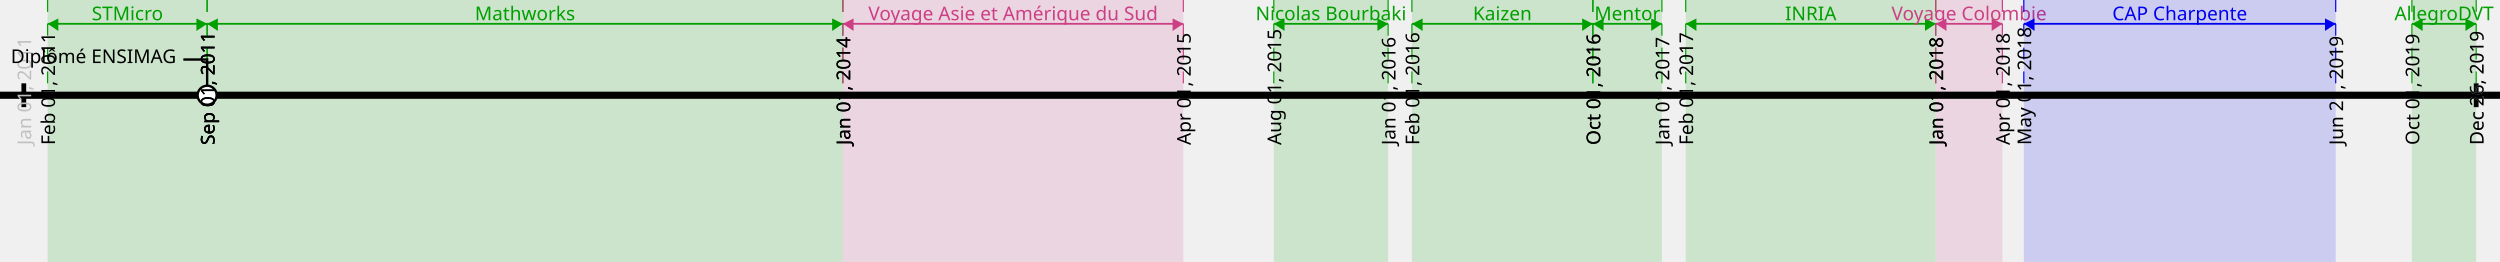
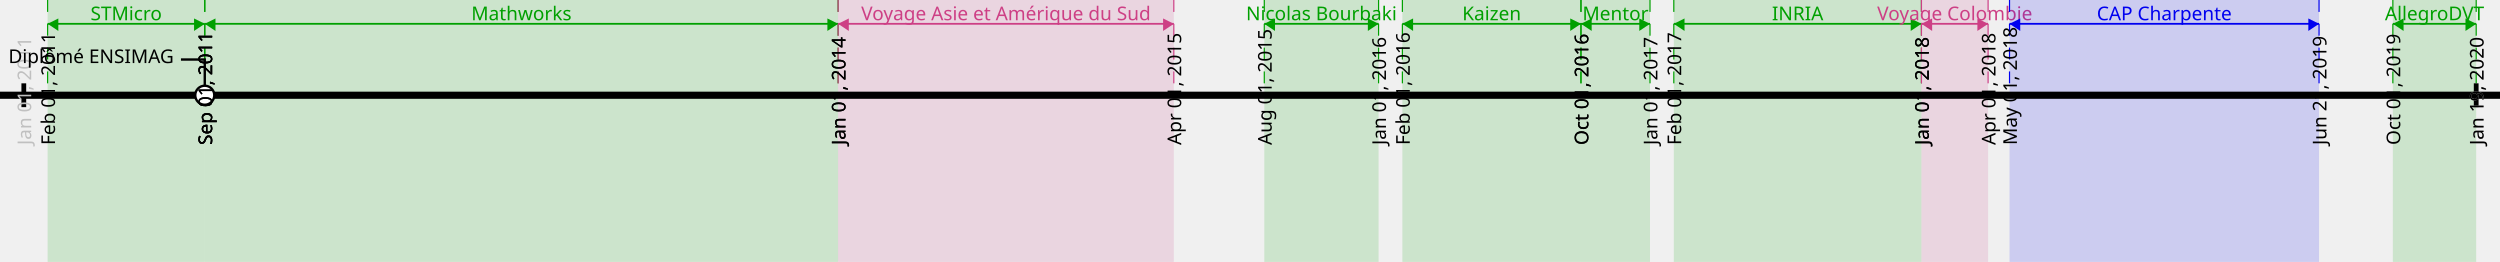
<svg xmlns="http://www.w3.org/2000/svg" baseProfile="full" height="110.0" version="1.1" width="1050">
  <defs>
    <marker id="id1" markerHeight="10" markerWidth="10" orient="auto" refX="0" refY="3">
      <path d="M6,0 L6,7 L0,3 L6,0" fill="#00A000" />
    </marker>
    <marker id="id2" markerHeight="10" markerWidth="10" orient="auto" refX="6" refY="3">
      <path d="M0,0 L0,7 L6,3 L0,0" fill="#00A000" />
    </marker>
    <marker id="id3" markerHeight="10" markerWidth="10" orient="auto" refX="0" refY="3">
      <path d="M6,0 L6,7 L0,3 L6,0" fill="#CD3F85" />
    </marker>
    <marker id="id4" markerHeight="10" markerWidth="10" orient="auto" refX="6" refY="3">
      <path d="M0,0 L0,7 L6,3 L0,0" fill="#CD3F85" />
    </marker>
    <marker id="id5" markerHeight="10" markerWidth="10" orient="auto" refX="0" refY="3">
      <path d="M6,0 L6,7 L0,3 L6,0" fill="#0000F0" />
    </marker>
    <marker id="id6" markerHeight="10" markerWidth="10" orient="auto" refX="6" refY="3">
      <path d="M0,0 L0,7 L6,3 L0,0" fill="#0000F0" />
    </marker>
  </defs>
-   <rect fill="#00A000" fill-opacity="0.15" height="110.0" width="67" x="20" y="0" />
+   <rect fill="#00A000" fill-opacity="0.15" height="110.0" width="66" x="20" y="0" />
  <line stroke="#00A000" stroke-dasharray="5 5" stroke-width="0.5" x1="20" x2="20" y1="0" y2="40" />
-   <line stroke="#00A000" stroke-dasharray="5 5" stroke-width="0.5" x1="87" x2="87" y1="0" y2="40" />
-   <line marker-end="url(#id2)" marker-start="url(#id1)" stroke="#00A000" stroke-width="0.75" x1="20" x2="87" y1="10" y2="10" />
-   <text fill="#00A000" font-family="Helevetica" font-size="6pt" stroke="none" text-anchor="middle" x="53.5" y="8.5">STMicro</text>
-   <rect fill="#00A000" fill-opacity="0.15" height="110.0" width="267" x="87" y="0" />
-   <line stroke="#00A000" stroke-dasharray="5 5" stroke-width="0.5" x1="87" x2="87" y1="0" y2="40" />
-   <line stroke="#00A000" stroke-dasharray="5 5" stroke-width="0.5" x1="354" x2="354" y1="0" y2="40" />
-   <line marker-end="url(#id2)" marker-start="url(#id1)" stroke="#00A000" stroke-width="0.75" x1="87" x2="354" y1="10" y2="10" />
-   <text fill="#00A000" font-family="Helevetica" font-size="6pt" stroke="none" text-anchor="middle" x="220.5" y="8.5">Mathworks</text>
-   <rect fill="#CD3F85" fill-opacity="0.15" height="110.0" width="143" x="354" y="0" />
-   <line stroke="#CD3F85" stroke-dasharray="5 5" stroke-width="0.5" x1="354" x2="354" y1="0" y2="40" />
-   <line stroke="#CD3F85" stroke-dasharray="5 5" stroke-width="0.5" x1="497" x2="497" y1="0" y2="40" />
-   <line marker-end="url(#id4)" marker-start="url(#id3)" stroke="#CD3F85" stroke-width="0.75" x1="354" x2="497" y1="10" y2="10" />
-   <text fill="#CD3F85" font-family="Helevetica" font-size="6pt" stroke="none" text-anchor="middle" x="425.5" y="8.5">Voyage Asie et Amérique du Sud</text>
-   <rect fill="#00A000" fill-opacity="0.15" height="110.0" width="48" x="535" y="0" />
-   <line stroke="#00A000" stroke-dasharray="5 5" stroke-width="0.5" x1="535" x2="535" y1="0" y2="40" />
-   <line stroke="#00A000" stroke-dasharray="5 5" stroke-width="0.5" x1="583" x2="583" y1="0" y2="40" />
-   <line marker-end="url(#id2)" marker-start="url(#id1)" stroke="#00A000" stroke-width="0.75" x1="535" x2="583" y1="10" y2="10" />
-   <text fill="#00A000" font-family="Helevetica" font-size="6pt" stroke="none" text-anchor="middle" x="559.0" y="8.5">Nicolas Bourbaki</text>
-   <rect fill="#00A000" fill-opacity="0.15" height="110.0" width="76" x="593" y="0" />
-   <line stroke="#00A000" stroke-dasharray="5 5" stroke-width="0.5" x1="593" x2="593" y1="0" y2="40" />
-   <line stroke="#00A000" stroke-dasharray="5 5" stroke-width="0.5" x1="669" x2="669" y1="0" y2="40" />
-   <line marker-end="url(#id2)" marker-start="url(#id1)" stroke="#00A000" stroke-width="0.75" x1="593" x2="669" y1="10" y2="10" />
-   <text fill="#00A000" font-family="Helevetica" font-size="6pt" stroke="none" text-anchor="middle" x="631.0" y="8.5">Kaizen</text>
-   <rect fill="#00A000" fill-opacity="0.15" height="110.0" width="29" x="669" y="0" />
-   <line stroke="#00A000" stroke-dasharray="5 5" stroke-width="0.5" x1="669" x2="669" y1="0" y2="40" />
-   <line stroke="#00A000" stroke-dasharray="5 5" stroke-width="0.5" x1="698" x2="698" y1="0" y2="40" />
-   <line marker-end="url(#id2)" marker-start="url(#id1)" stroke="#00A000" stroke-width="0.75" x1="669" x2="698" y1="10" y2="10" />
-   <text fill="#00A000" font-family="Helevetica" font-size="6pt" stroke="none" text-anchor="middle" x="683.5" y="8.5">Mentor</text>
-   <rect fill="#00A000" fill-opacity="0.15" height="110.0" width="105" x="708" y="0" />
-   <line stroke="#00A000" stroke-dasharray="5 5" stroke-width="0.5" x1="708" x2="708" y1="0" y2="40" />
-   <line stroke="#00A000" stroke-dasharray="5 5" stroke-width="0.5" x1="813" x2="813" y1="0" y2="40" />
-   <line marker-end="url(#id2)" marker-start="url(#id1)" stroke="#00A000" stroke-width="0.75" x1="708" x2="813" y1="10" y2="10" />
-   <text fill="#00A000" font-family="Helevetica" font-size="6pt" stroke="none" text-anchor="middle" x="760.5" y="8.5">INRIA</text>
-   <rect fill="#CD3F85" fill-opacity="0.15" height="110.0" width="28" x="813" y="0" />
-   <line stroke="#CD3F85" stroke-dasharray="5 5" stroke-width="0.5" x1="813" x2="813" y1="0" y2="40" />
-   <line stroke="#CD3F85" stroke-dasharray="5 5" stroke-width="0.5" x1="841" x2="841" y1="0" y2="40" />
-   <line marker-end="url(#id4)" marker-start="url(#id3)" stroke="#CD3F85" stroke-width="0.75" x1="813" x2="841" y1="10" y2="10" />
-   <text fill="#CD3F85" font-family="Helevetica" font-size="6pt" stroke="none" text-anchor="middle" x="827.0" y="8.5">Voyage Colombie</text>
-   <rect fill="#0000F0" fill-opacity="0.15" height="110.0" width="131" x="850" y="0" />
-   <line stroke="#0000F0" stroke-dasharray="5 5" stroke-width="0.5" x1="850" x2="850" y1="0" y2="40" />
-   <line stroke="#0000F0" stroke-dasharray="5 5" stroke-width="0.5" x1="981" x2="981" y1="0" y2="40" />
-   <line marker-end="url(#id6)" marker-start="url(#id5)" stroke="#0000F0" stroke-width="0.75" x1="850" x2="981" y1="10" y2="10" />
-   <text fill="#0000F0" font-family="Helevetica" font-size="6pt" stroke="none" text-anchor="middle" x="915.5" y="8.5">CAP Charpente</text>
-   <rect fill="#00A000" fill-opacity="0.15" height="110.0" width="27" x="1013" y="0" />
-   <line stroke="#00A000" stroke-dasharray="5 5" stroke-width="0.5" x1="1013" x2="1013" y1="0" y2="40" />
+   <line stroke="#00A000" stroke-dasharray="5 5" stroke-width="0.5" x1="86" x2="86" y1="0" y2="40" />
+   <line marker-end="url(#id2)" marker-start="url(#id1)" stroke="#00A000" stroke-width="0.75" x1="20" x2="86" y1="10" y2="10" />
+   <text fill="#00A000" font-family="Helevetica" font-size="6pt" stroke="none" text-anchor="middle" x="53.0" y="8.5">STMicro</text>
+   <rect fill="#00A000" fill-opacity="0.15" height="110.0" width="266" x="86" y="0" />
+   <line stroke="#00A000" stroke-dasharray="5 5" stroke-width="0.5" x1="86" x2="86" y1="0" y2="40" />
+   <line stroke="#00A000" stroke-dasharray="5 5" stroke-width="0.5" x1="352" x2="352" y1="0" y2="40" />
+   <line marker-end="url(#id2)" marker-start="url(#id1)" stroke="#00A000" stroke-width="0.75" x1="86" x2="352" y1="10" y2="10" />
+   <text fill="#00A000" font-family="Helevetica" font-size="6pt" stroke="none" text-anchor="middle" x="219.0" y="8.5">Mathworks</text>
+   <rect fill="#CD3F85" fill-opacity="0.15" height="110.0" width="141" x="352" y="0" />
+   <line stroke="#CD3F85" stroke-dasharray="5 5" stroke-width="0.5" x1="352" x2="352" y1="0" y2="40" />
+   <line stroke="#CD3F85" stroke-dasharray="5 5" stroke-width="0.5" x1="493" x2="493" y1="0" y2="40" />
+   <line marker-end="url(#id4)" marker-start="url(#id3)" stroke="#CD3F85" stroke-width="0.75" x1="352" x2="493" y1="10" y2="10" />
+   <text fill="#CD3F85" font-family="Helevetica" font-size="6pt" stroke="none" text-anchor="middle" x="422.5" y="8.5">Voyage Asie et Amérique du Sud</text>
+   <rect fill="#00A000" fill-opacity="0.15" height="110.0" width="48" x="531" y="0" />
+   <line stroke="#00A000" stroke-dasharray="5 5" stroke-width="0.5" x1="531" x2="531" y1="0" y2="40" />
+   <line stroke="#00A000" stroke-dasharray="5 5" stroke-width="0.5" x1="579" x2="579" y1="0" y2="40" />
+   <line marker-end="url(#id2)" marker-start="url(#id1)" stroke="#00A000" stroke-width="0.75" x1="531" x2="579" y1="10" y2="10" />
+   <text fill="#00A000" font-family="Helevetica" font-size="6pt" stroke="none" text-anchor="middle" x="555.0" y="8.5">Nicolas Bourbaki</text>
+   <rect fill="#00A000" fill-opacity="0.15" height="110.0" width="75" x="589" y="0" />
+   <line stroke="#00A000" stroke-dasharray="5 5" stroke-width="0.5" x1="589" x2="589" y1="0" y2="40" />
+   <line stroke="#00A000" stroke-dasharray="5 5" stroke-width="0.5" x1="664" x2="664" y1="0" y2="40" />
+   <line marker-end="url(#id2)" marker-start="url(#id1)" stroke="#00A000" stroke-width="0.75" x1="589" x2="664" y1="10" y2="10" />
+   <text fill="#00A000" font-family="Helevetica" font-size="6pt" stroke="none" text-anchor="middle" x="626.5" y="8.5">Kaizen</text>
+   <rect fill="#00A000" fill-opacity="0.15" height="110.0" width="29" x="664" y="0" />
+   <line stroke="#00A000" stroke-dasharray="5 5" stroke-width="0.5" x1="664" x2="664" y1="0" y2="40" />
+   <line stroke="#00A000" stroke-dasharray="5 5" stroke-width="0.5" x1="693" x2="693" y1="0" y2="40" />
+   <line marker-end="url(#id2)" marker-start="url(#id1)" stroke="#00A000" stroke-width="0.75" x1="664" x2="693" y1="10" y2="10" />
+   <text fill="#00A000" font-family="Helevetica" font-size="6pt" stroke="none" text-anchor="middle" x="678.5" y="8.5">Mentor</text>
+   <rect fill="#00A000" fill-opacity="0.15" height="110.0" width="104" x="703" y="0" />
+   <line stroke="#00A000" stroke-dasharray="5 5" stroke-width="0.5" x1="703" x2="703" y1="0" y2="40" />
+   <line stroke="#00A000" stroke-dasharray="5 5" stroke-width="0.5" x1="807" x2="807" y1="0" y2="40" />
+   <line marker-end="url(#id2)" marker-start="url(#id1)" stroke="#00A000" stroke-width="0.75" x1="703" x2="807" y1="10" y2="10" />
+   <text fill="#00A000" font-family="Helevetica" font-size="6pt" stroke="none" text-anchor="middle" x="755.0" y="8.5">INRIA</text>
+   <rect fill="#CD3F85" fill-opacity="0.15" height="110.0" width="28" x="807" y="0" />
+   <line stroke="#CD3F85" stroke-dasharray="5 5" stroke-width="0.5" x1="807" x2="807" y1="0" y2="40" />
+   <line stroke="#CD3F85" stroke-dasharray="5 5" stroke-width="0.5" x1="835" x2="835" y1="0" y2="40" />
+   <line marker-end="url(#id4)" marker-start="url(#id3)" stroke="#CD3F85" stroke-width="0.75" x1="807" x2="835" y1="10" y2="10" />
+   <text fill="#CD3F85" font-family="Helevetica" font-size="6pt" stroke="none" text-anchor="middle" x="821.0" y="8.5">Voyage Colombie</text>
+   <rect fill="#0000F0" fill-opacity="0.15" height="110.0" width="130" x="844" y="0" />
+   <line stroke="#0000F0" stroke-dasharray="5 5" stroke-width="0.5" x1="844" x2="844" y1="0" y2="40" />
+   <line stroke="#0000F0" stroke-dasharray="5 5" stroke-width="0.5" x1="974" x2="974" y1="0" y2="40" />
+   <line marker-end="url(#id6)" marker-start="url(#id5)" stroke="#0000F0" stroke-width="0.75" x1="844" x2="974" y1="10" y2="10" />
+   <text fill="#0000F0" font-family="Helevetica" font-size="6pt" stroke="none" text-anchor="middle" x="909.0" y="8.5">CAP Charpente</text>
+   <rect fill="#00A000" fill-opacity="0.15" height="110.0" width="35" x="1005" y="0" />
+   <line stroke="#00A000" stroke-dasharray="5 5" stroke-width="0.5" x1="1005" x2="1005" y1="0" y2="40" />
  <line stroke="#00A000" stroke-dasharray="5 5" stroke-width="0.5" x1="1040" x2="1040" y1="0" y2="40" />
-   <line marker-end="url(#id2)" marker-start="url(#id1)" stroke="#00A000" stroke-width="0.75" x1="1013" x2="1040" y1="10" y2="10" />
-   <text fill="#00A000" font-family="Helevetica" font-size="6pt" stroke="none" text-anchor="middle" x="1026.5" y="8.5">AllegroDVT</text>
+   <line marker-end="url(#id2)" marker-start="url(#id1)" stroke="#00A000" stroke-width="0.75" x1="1005" x2="1040" y1="10" y2="10" />
+   <text fill="#00A000" font-family="Helevetica" font-size="6pt" stroke="none" text-anchor="middle" x="1022.5" y="8.5">AllegroDVT</text>
  <g transform="translate(0,40)">
    <line stroke="#000000" stroke-width="3" x1="0" x2="1050" y1="0" y2="0" />
    <line stroke="#000000" stroke-width="2" x1="10" x2="10" y1="-5" y2="5" />
    <text fill="#C0C0C0" font-family="Helevetica" font-size="6pt" stroke="none" text-anchor="end" transform="rotate(180, 10, 0)" writing-mode="tb" x="10" y="-10">Jan 01, 2011</text>
    <line stroke="#000000" stroke-width="2" x1="1040" x2="1040" y1="-5" y2="5" />
-     <text fill="#C0C0C0" font-family="Helevetica" font-size="6pt" stroke="none" text-anchor="end" transform="rotate(180, 1040, 0)" writing-mode="tb" x="1040" y="-10">Dec 26, 2019</text>
-     <path d="M87,0 L87,-15 L77,-15" fill="none" stroke="#000000" stroke-width="1" />
-     <text fill="#000000" font-family="Helevetica" font-size="6pt" stroke="none" text-anchor="end" x="74" y="-13.5">Diplômé ENSIMAG</text>
-     <text fill="#000000" font-family="Helevetica" font-size="6pt" stroke="none" text-anchor="end" transform="rotate(180, 87, 0)" writing-mode="tb" x="87" y="-10">Sep 01, 2011</text>
-     <circle cx="87" cy="0" fill="white" r="4" stroke="#000000" stroke-width="1" />
+     <text fill="#C0C0C0" font-family="Helevetica" font-size="6pt" stroke="none" text-anchor="end" transform="rotate(180, 1040, 0)" writing-mode="tb" x="1040" y="-10">Jan 19, 2020</text>
+     <path d="M86,0 L86,-15 L76,-15" fill="none" stroke="#000000" stroke-width="1" />
+     <text fill="#000000" font-family="Helevetica" font-size="6pt" stroke="none" text-anchor="end" x="73" y="-13.5">Diplômé ENSIMAG</text>
+     <text fill="#000000" font-family="Helevetica" font-size="6pt" stroke="none" text-anchor="end" transform="rotate(180, 86, 0)" writing-mode="tb" x="86" y="-10">Sep 01, 2011</text>
+     <circle cx="86" cy="0" fill="white" r="4" stroke="#000000" stroke-width="1" />
    <text fill="#000000" font-family="Helevetica" font-size="6pt" stroke="none" text-anchor="end" transform="rotate(180, 20, 0)" writing-mode="tb" x="20" y="-10">Feb 01, 2011</text>
-     <text fill="#000000" font-family="Helevetica" font-size="6pt" stroke="none" text-anchor="end" transform="rotate(180, 87, 0)" writing-mode="tb" x="87" y="-10">Sep 01, 2011</text>
-     <text fill="#000000" font-family="Helevetica" font-size="6pt" stroke="none" text-anchor="end" transform="rotate(180, 87, 0)" writing-mode="tb" x="87" y="-10">Sep 01, 2011</text>
-     <text fill="#000000" font-family="Helevetica" font-size="6pt" stroke="none" text-anchor="end" transform="rotate(180, 354, 0)" writing-mode="tb" x="354" y="-10">Jan 01, 2014</text>
-     <text fill="#000000" font-family="Helevetica" font-size="6pt" stroke="none" text-anchor="end" transform="rotate(180, 354, 0)" writing-mode="tb" x="354" y="-10">Jan 01, 2014</text>
-     <text fill="#000000" font-family="Helevetica" font-size="6pt" stroke="none" text-anchor="end" transform="rotate(180, 497, 0)" writing-mode="tb" x="497" y="-10">Apr 01, 2015</text>
-     <text fill="#000000" font-family="Helevetica" font-size="6pt" stroke="none" text-anchor="end" transform="rotate(180, 535, 0)" writing-mode="tb" x="535" y="-10">Aug 01, 2015</text>
-     <text fill="#000000" font-family="Helevetica" font-size="6pt" stroke="none" text-anchor="end" transform="rotate(180, 583, 0)" writing-mode="tb" x="583" y="-10">Jan 01, 2016</text>
-     <text fill="#000000" font-family="Helevetica" font-size="6pt" stroke="none" text-anchor="end" transform="rotate(180, 593, 0)" writing-mode="tb" x="593" y="-10">Feb 01, 2016</text>
-     <text fill="#000000" font-family="Helevetica" font-size="6pt" stroke="none" text-anchor="end" transform="rotate(180, 669, 0)" writing-mode="tb" x="669" y="-10">Oct 01, 2016</text>
-     <text fill="#000000" font-family="Helevetica" font-size="6pt" stroke="none" text-anchor="end" transform="rotate(180, 669, 0)" writing-mode="tb" x="669" y="-10">Oct 01, 2016</text>
-     <text fill="#000000" font-family="Helevetica" font-size="6pt" stroke="none" text-anchor="end" transform="rotate(180, 698, 0)" writing-mode="tb" x="698" y="-10">Jan 01, 2017</text>
-     <text fill="#000000" font-family="Helevetica" font-size="6pt" stroke="none" text-anchor="end" transform="rotate(180, 708, 0)" writing-mode="tb" x="708" y="-10">Feb 01, 2017</text>
-     <text fill="#000000" font-family="Helevetica" font-size="6pt" stroke="none" text-anchor="end" transform="rotate(180, 813, 0)" writing-mode="tb" x="813" y="-10">Jan 01, 2018</text>
-     <text fill="#000000" font-family="Helevetica" font-size="6pt" stroke="none" text-anchor="end" transform="rotate(180, 813, 0)" writing-mode="tb" x="813" y="-10">Jan 01, 2018</text>
-     <text fill="#000000" font-family="Helevetica" font-size="6pt" stroke="none" text-anchor="end" transform="rotate(180, 841, 0)" writing-mode="tb" x="841" y="-10">Apr 01, 2018</text>
-     <text fill="#000000" font-family="Helevetica" font-size="6pt" stroke="none" text-anchor="end" transform="rotate(180, 850, 0)" writing-mode="tb" x="850" y="-10">May 01, 2018</text>
-     <text fill="#000000" font-family="Helevetica" font-size="6pt" stroke="none" text-anchor="end" transform="rotate(180, 981, 0)" writing-mode="tb" x="981" y="-10">Jun 21, 2019</text>
-     <text fill="#000000" font-family="Helevetica" font-size="6pt" stroke="none" text-anchor="end" transform="rotate(180, 1013, 0)" writing-mode="tb" x="1013" y="-10">Oct 01, 2019</text>
-     <text fill="#000000" font-family="Helevetica" font-size="6pt" stroke="none" text-anchor="end" transform="rotate(180, 1040, 0)" writing-mode="tb" x="1040" y="-10">Dec 26, 2019</text>
+     <text fill="#000000" font-family="Helevetica" font-size="6pt" stroke="none" text-anchor="end" transform="rotate(180, 86, 0)" writing-mode="tb" x="86" y="-10">Sep 01, 2011</text>
+     <text fill="#000000" font-family="Helevetica" font-size="6pt" stroke="none" text-anchor="end" transform="rotate(180, 86, 0)" writing-mode="tb" x="86" y="-10">Sep 01, 2011</text>
+     <text fill="#000000" font-family="Helevetica" font-size="6pt" stroke="none" text-anchor="end" transform="rotate(180, 352, 0)" writing-mode="tb" x="352" y="-10">Jan 01, 2014</text>
+     <text fill="#000000" font-family="Helevetica" font-size="6pt" stroke="none" text-anchor="end" transform="rotate(180, 352, 0)" writing-mode="tb" x="352" y="-10">Jan 01, 2014</text>
+     <text fill="#000000" font-family="Helevetica" font-size="6pt" stroke="none" text-anchor="end" transform="rotate(180, 493, 0)" writing-mode="tb" x="493" y="-10">Apr 01, 2015</text>
+     <text fill="#000000" font-family="Helevetica" font-size="6pt" stroke="none" text-anchor="end" transform="rotate(180, 531, 0)" writing-mode="tb" x="531" y="-10">Aug 01, 2015</text>
+     <text fill="#000000" font-family="Helevetica" font-size="6pt" stroke="none" text-anchor="end" transform="rotate(180, 579, 0)" writing-mode="tb" x="579" y="-10">Jan 01, 2016</text>
+     <text fill="#000000" font-family="Helevetica" font-size="6pt" stroke="none" text-anchor="end" transform="rotate(180, 589, 0)" writing-mode="tb" x="589" y="-10">Feb 01, 2016</text>
+     <text fill="#000000" font-family="Helevetica" font-size="6pt" stroke="none" text-anchor="end" transform="rotate(180, 664, 0)" writing-mode="tb" x="664" y="-10">Oct 01, 2016</text>
+     <text fill="#000000" font-family="Helevetica" font-size="6pt" stroke="none" text-anchor="end" transform="rotate(180, 664, 0)" writing-mode="tb" x="664" y="-10">Oct 01, 2016</text>
+     <text fill="#000000" font-family="Helevetica" font-size="6pt" stroke="none" text-anchor="end" transform="rotate(180, 693, 0)" writing-mode="tb" x="693" y="-10">Jan 01, 2017</text>
+     <text fill="#000000" font-family="Helevetica" font-size="6pt" stroke="none" text-anchor="end" transform="rotate(180, 703, 0)" writing-mode="tb" x="703" y="-10">Feb 01, 2017</text>
+     <text fill="#000000" font-family="Helevetica" font-size="6pt" stroke="none" text-anchor="end" transform="rotate(180, 807, 0)" writing-mode="tb" x="807" y="-10">Jan 01, 2018</text>
+     <text fill="#000000" font-family="Helevetica" font-size="6pt" stroke="none" text-anchor="end" transform="rotate(180, 807, 0)" writing-mode="tb" x="807" y="-10">Jan 01, 2018</text>
+     <text fill="#000000" font-family="Helevetica" font-size="6pt" stroke="none" text-anchor="end" transform="rotate(180, 835, 0)" writing-mode="tb" x="835" y="-10">Apr 01, 2018</text>
+     <text fill="#000000" font-family="Helevetica" font-size="6pt" stroke="none" text-anchor="end" transform="rotate(180, 844, 0)" writing-mode="tb" x="844" y="-10">May 01, 2018</text>
+     <text fill="#000000" font-family="Helevetica" font-size="6pt" stroke="none" text-anchor="end" transform="rotate(180, 974, 0)" writing-mode="tb" x="974" y="-10">Jun 21, 2019</text>
+     <text fill="#000000" font-family="Helevetica" font-size="6pt" stroke="none" text-anchor="end" transform="rotate(180, 1005, 0)" writing-mode="tb" x="1005" y="-10">Oct 01, 2019</text>
+     <text fill="#000000" font-family="Helevetica" font-size="6pt" stroke="none" text-anchor="end" transform="rotate(180, 1040, 0)" writing-mode="tb" x="1040" y="-10">Jan 19, 2020</text>
  </g>
</svg>
